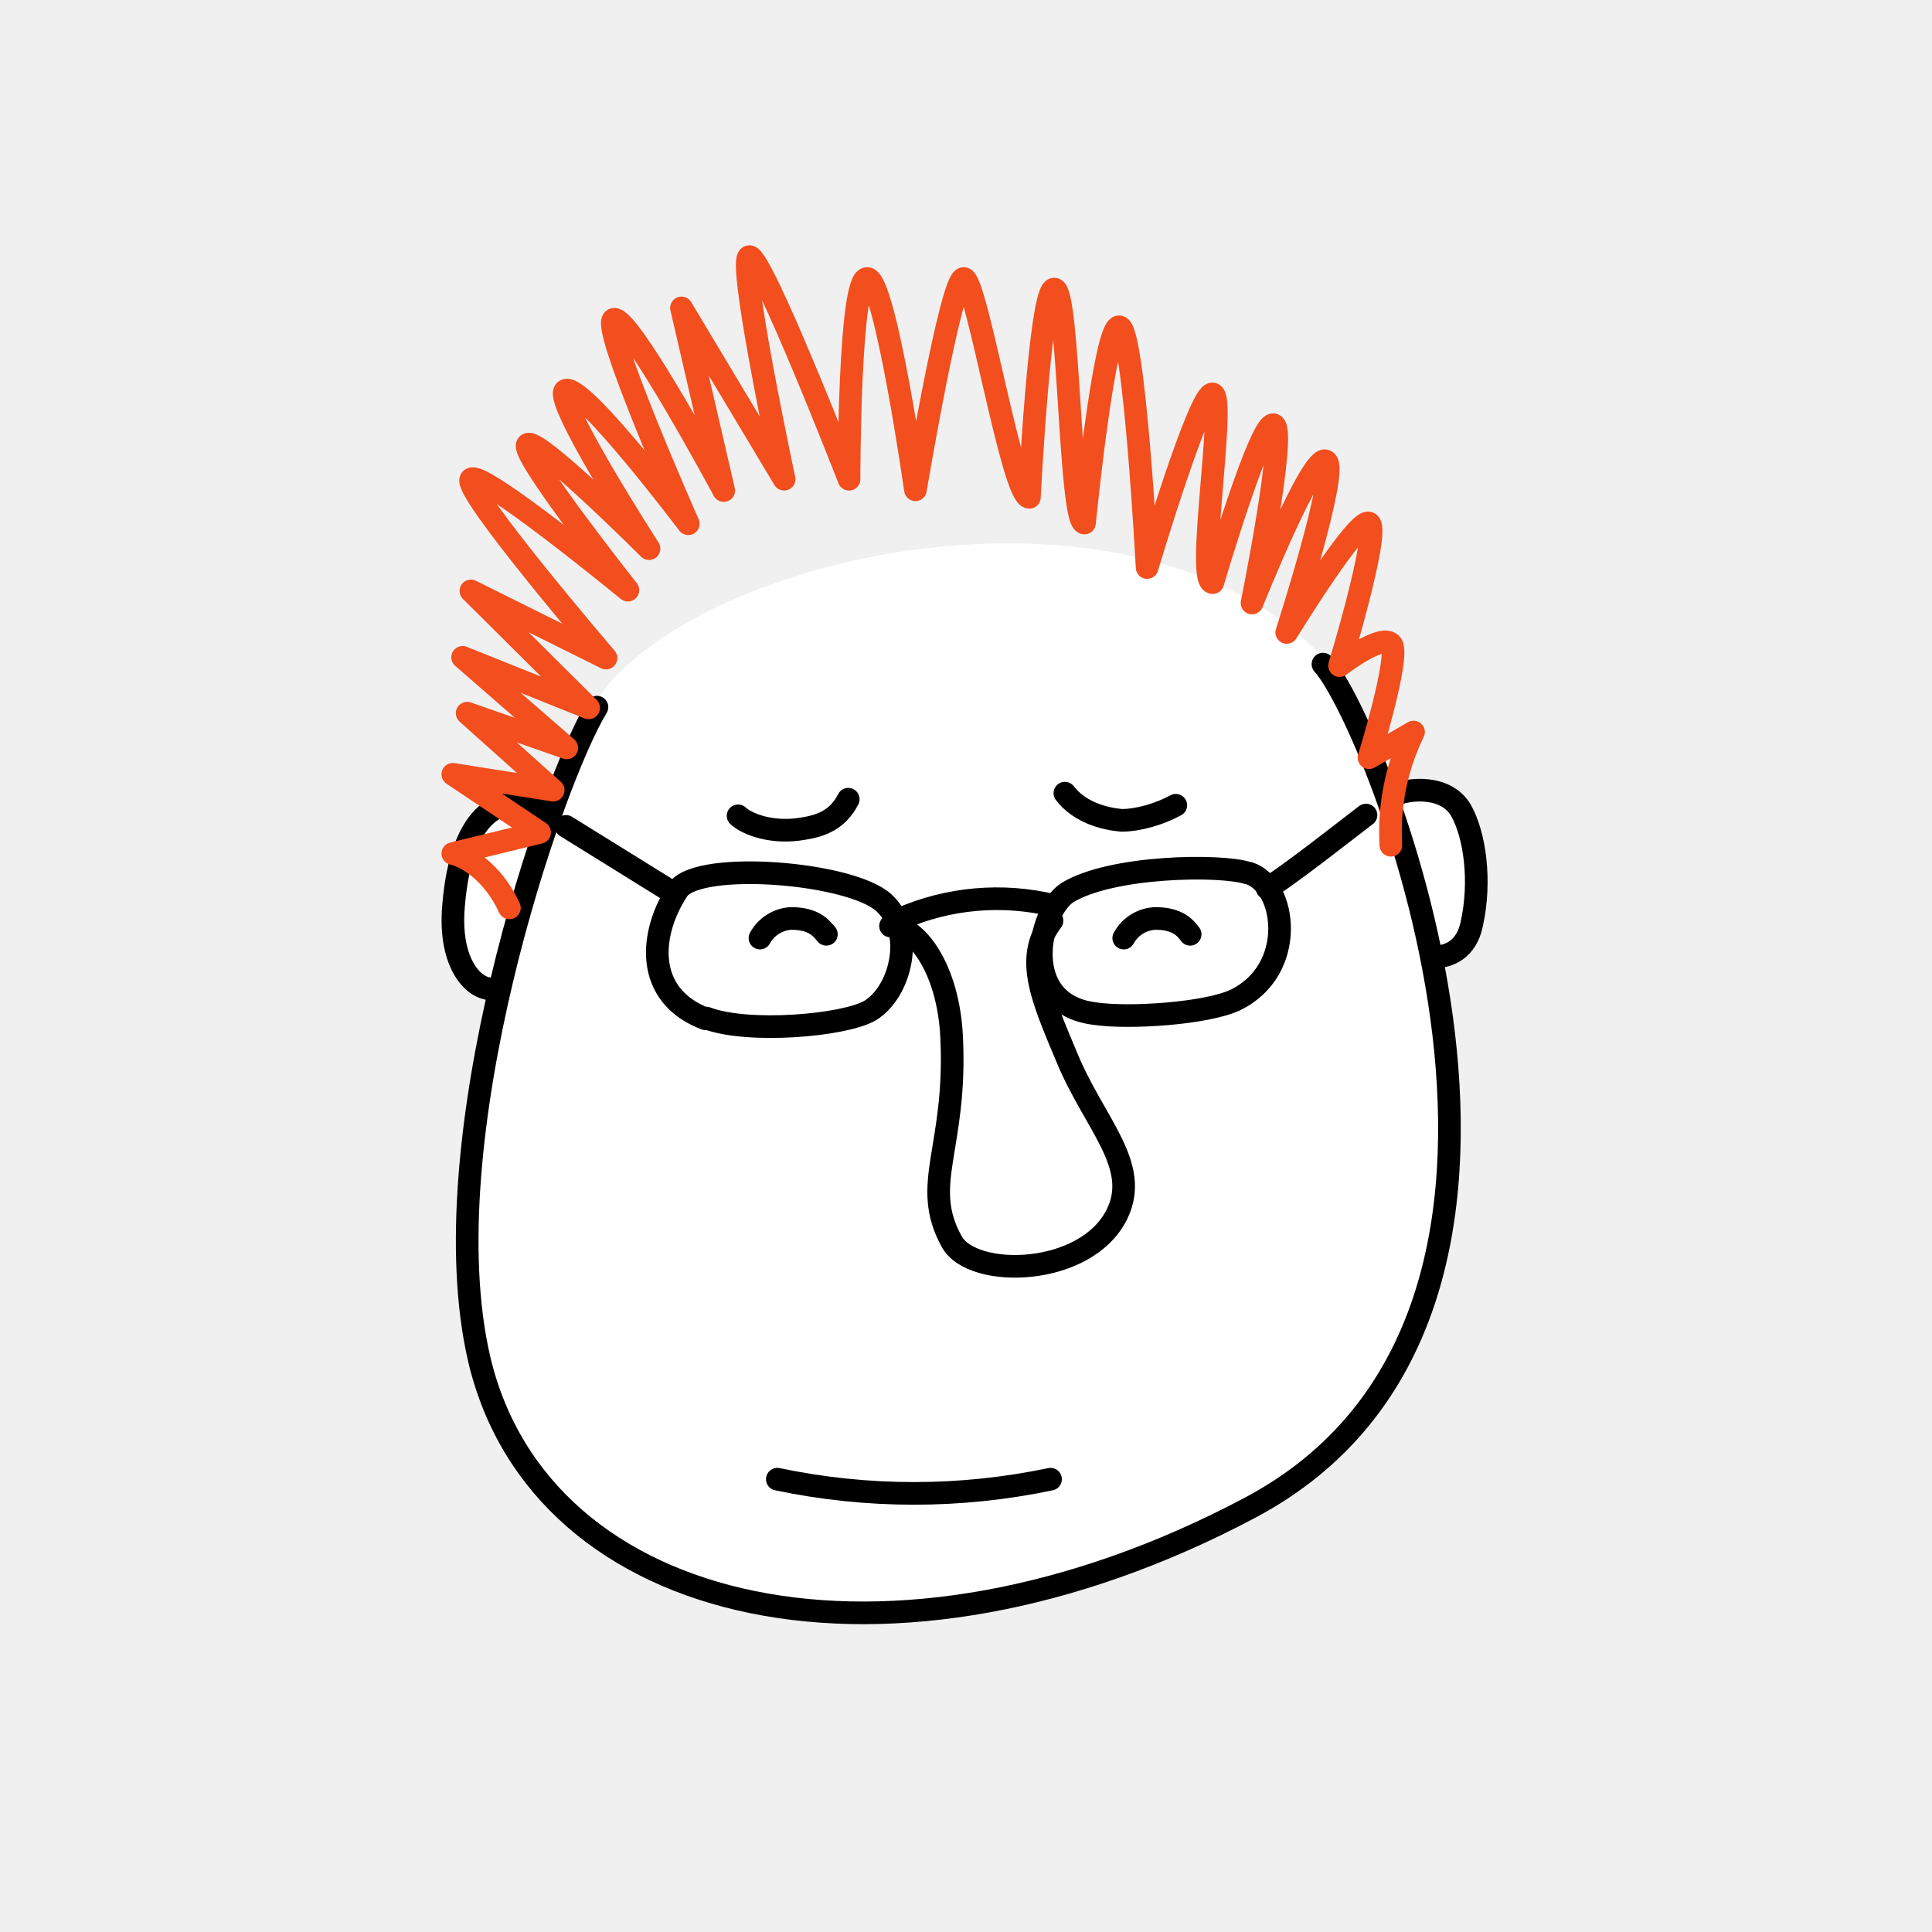
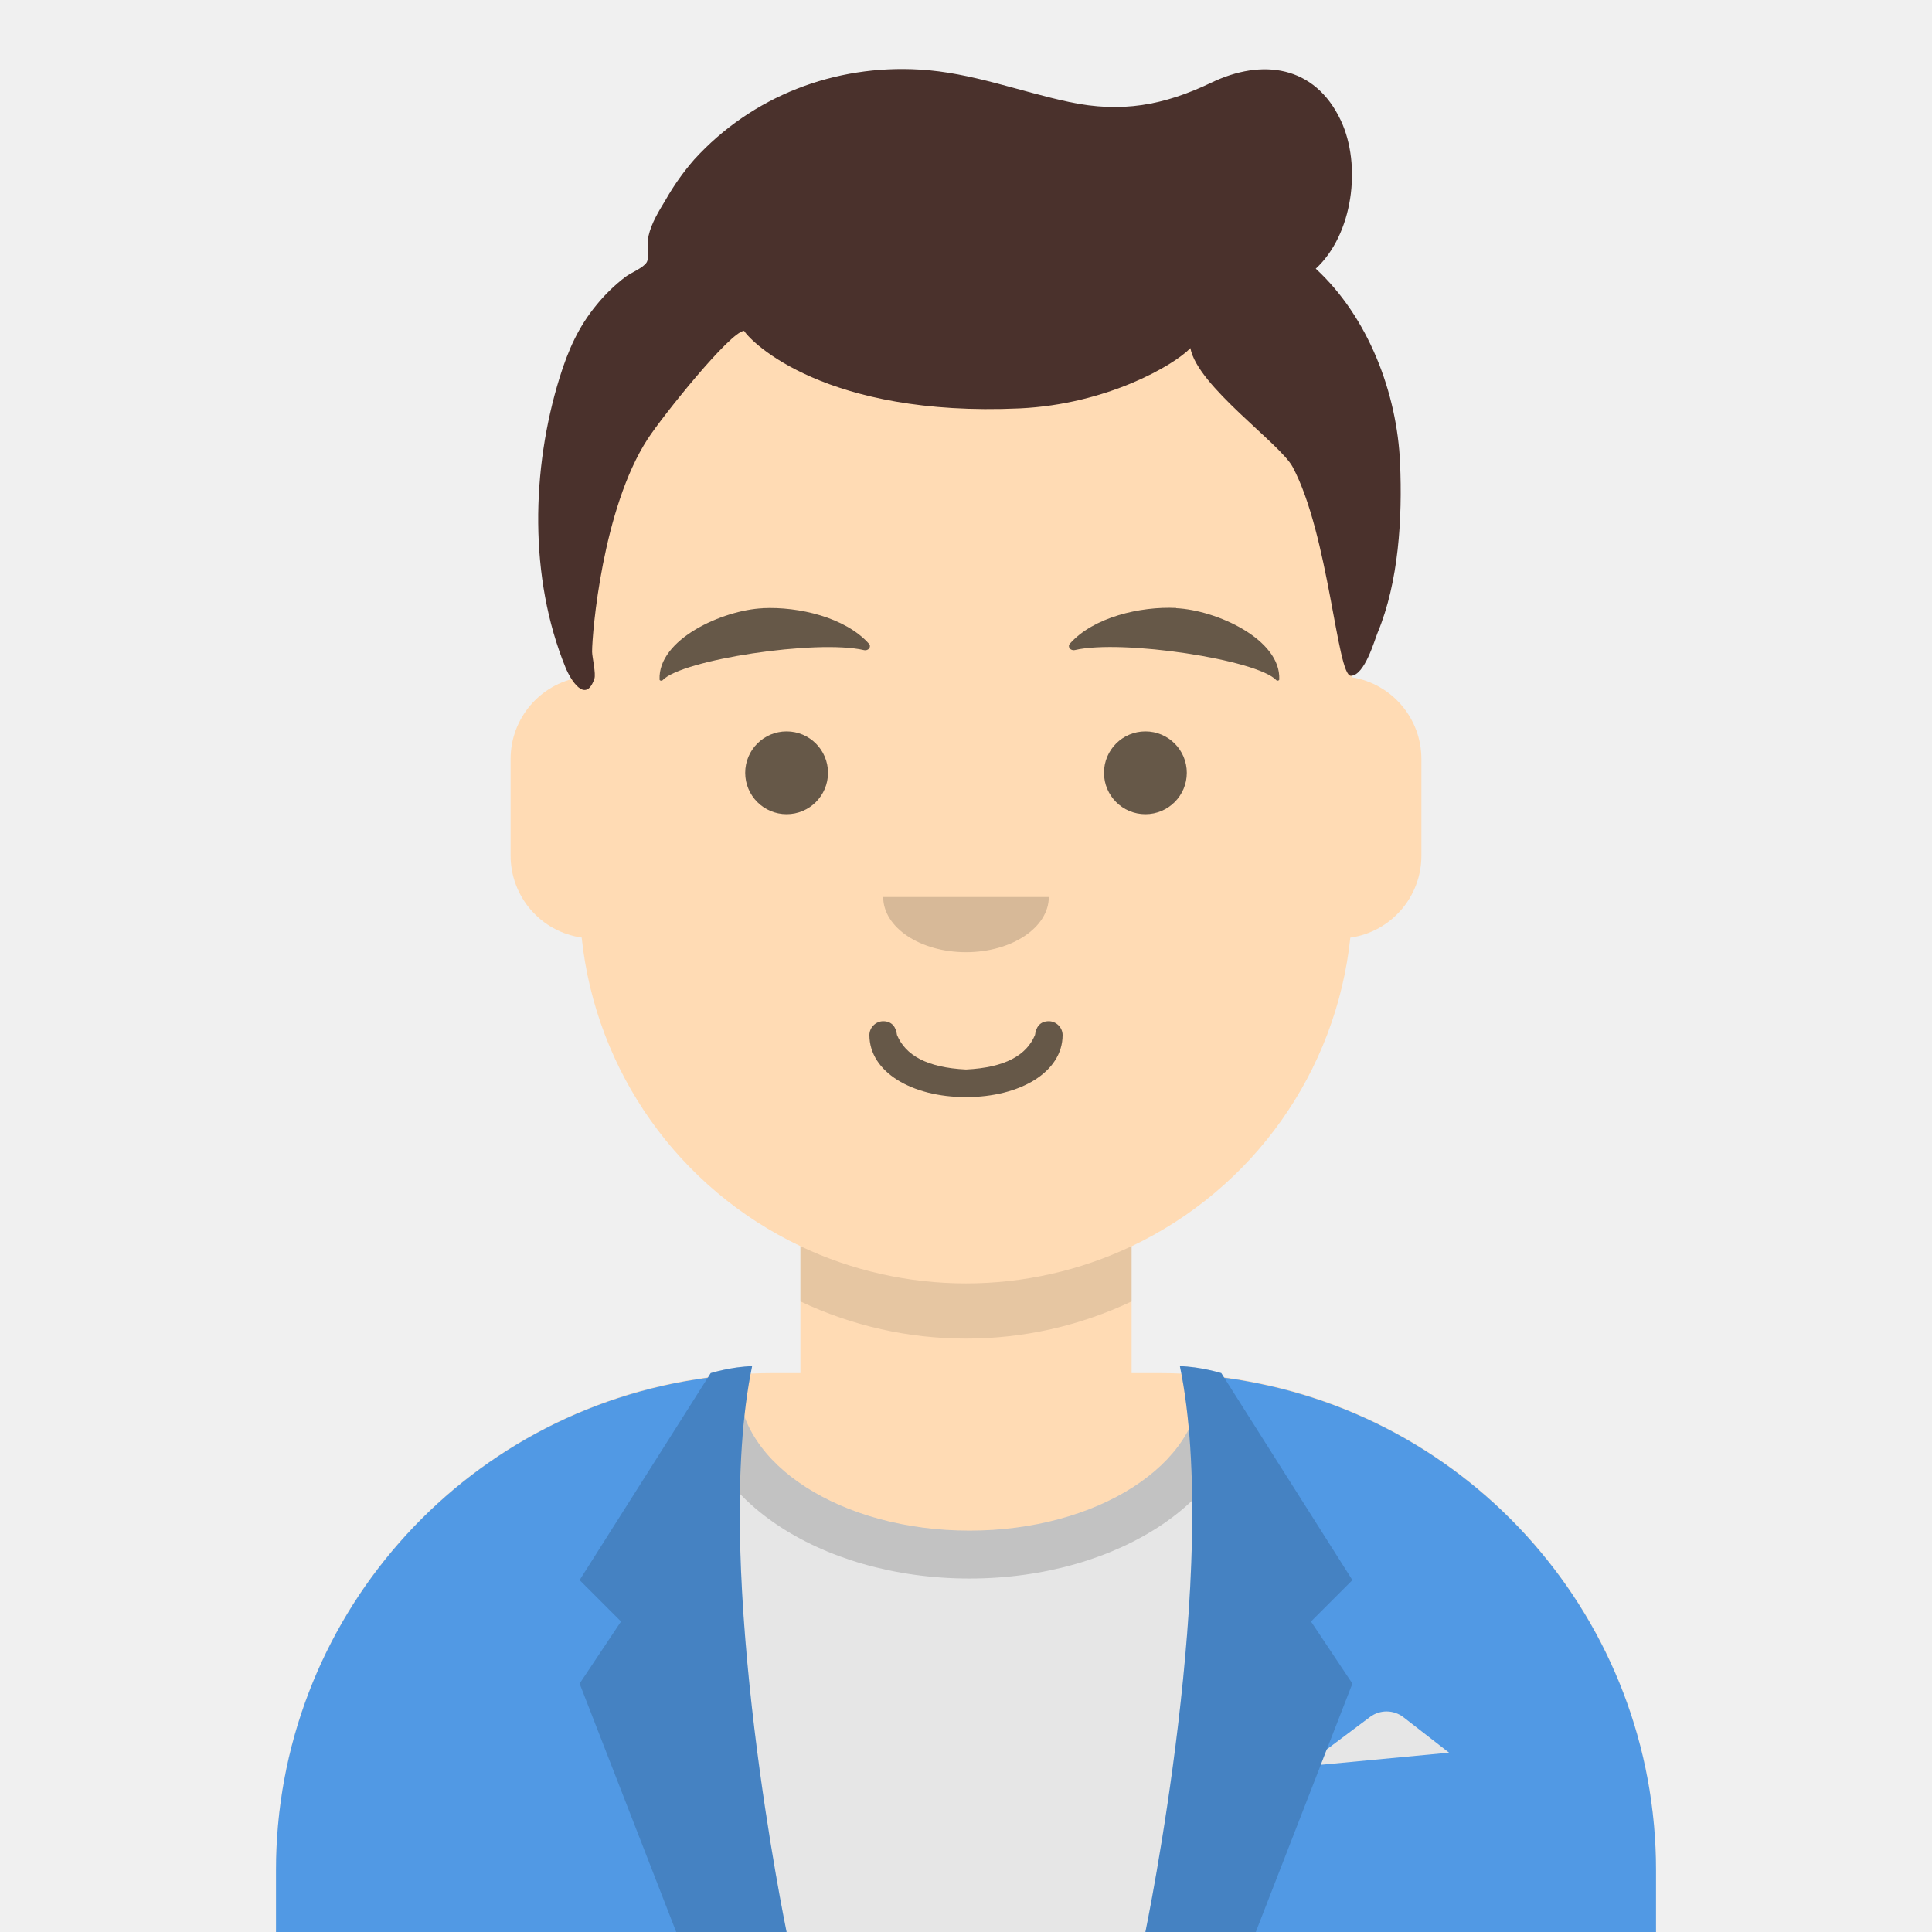
- <svg xmlns="http://www.w3.org/2000/svg" viewBox="0 0 256 256" fill="none" shape-rendering="auto" aria-hidden="true" width="512" height="512">
+ <svg xmlns="http://www.w3.org/2000/svg" viewBox="0 0 280 280" fill="none" shape-rendering="auto" aria-hidden="true" width="512" height="512">
  <defs>
-     <g id="nose-variant07-bd4bd267">
-       <path d="M1.5 2.2C5 2.2 9.2 8 9.6 17c.7 14.7-4.2 19.4 0 27 2.7 5 17.8 4.7 21.9-3.6 3.2-6.5-3-12-6.6-20.7-3.5-8.3-5.7-13.4-2-18.2" stroke="#000000" stroke-width="3" stroke-linecap="round" stroke-linejoin="round" />
+     <g id="clothes-blazerAndShirt-c7e5f06e">
+       <path d="M100.5 37.13c18.5 0 33.5-9.61 33.5-21.48q0-.52-.04-1.05A72 72 0 0 1 200 86.36v8.95H0v-8.95a72 72 0 0 1 67.05-71.83q-.05.55-.05 1.12c0 11.87 15 21.48 33.5 21.48" fill="#E6E6E6" />
+       <path d="M100.5 44.07c21.89 0 39.63-12.05 39.63-26.92q0-.9-.08-1.79-3-.51-6.1-.76.06.52.05 1.05c0 11.87-15 21.48-33.5 21.48S67 27.52 67 15.65q0-.57.05-1.12-3.08.2-6.08.67-.1.97-.1 1.95c0 14.87 17.74 26.92 39.63 26.92" fill="black" fill-opacity=".16" />
+       <path d="M68.78 14.43 69 13.3c-2.96.06-6 1-6 1l-.42.67A72 72 0 0 0 0 86.36v8.95h74s-10.7-51.56-5.24-80.8zM126 95.3s11-53 5-82c2.96.06 6 1 6 1l.42.67A72 72 0 0 1 200 86.36v8.95z" fill="#5199e4" />
+       <path fill-rule="evenodd" clip-rule="evenodd" d="M69 13.3c-6 29 5 82 5 82H58l-14-36 6-9-6-6 19-30s3.04-.94 6-1m62 0c6 29-5 82-5 82h16l14-36-6-9 6-6-19-30s-3.04-.94-6-1" fill="black" fill-opacity=".15" />
+       <path d="m151.42 71.07.87-2.24 6.27-4.7a4 4 0 0 1 4.85.05l6.6 5.13z" fill="#E6E6E6" />
    </g>
-     <g id="mouth-variant01-bd4bd267">
-       <path d="M14.5 11.5a88 88 0 0 0 36.2 0" stroke="#000000" stroke-width="3" stroke-linecap="round" stroke-linejoin="round" />
+     <g id="mouth-twinkle-c7e5f06e">
+       <path d="M32 10c0 5.37 6.16 9 14 9s14-3.63 14-9c0-1.1-.95-2-2-2-1.3 0-1.87.9-2 2-1.24 2.94-4.32 4.72-10 5-5.68-.28-8.76-2.06-10-5-.13-1.1-.7-2-2-2-1.05 0-2 .9-2 2" fill="black" fill-opacity=".6" />
    </g>
-     <g id="top-variant02-bd4bd267">
-       <path d="M68 136.8c-2.3-5-6-6.9-7.5-7.2l11.5-2.8-11.5-7.7 13.3 2.1L62.4 111l13.2 4.6-13.8-12 16.7 6.7-15.6-15.5 17.9 8.9S61.8 81.5 62.9 80c1.2-1.4 20.8 14.7 20.8 14.7S69.3 76.5 70.4 75.4c1.2-1.1 16.1 13.8 16.1 13.8s-13.2-20.5-11-21c2.4-.6 16.2 17.7 16.2 17.7s-12-27.1-9.8-27.1c2.3 0 14.5 22.7 14.5 22.7l-5.6-24.2L104.4 80s-6.3-29.5-4.6-29.5S113 80 113 80s0-26.6 2.4-26.6 6.4 28 6.4 28 4.7-28 6.4-28 6.4 29 8.7 29c0 0 1.4-27.7 3.3-27.6 2 .1 2 31 4 31 0 0 2.6-26.1 4.6-26 2 0 3.7 31.9 3.7 31.9s7-23.5 8.7-23c1.8.6-2.3 25 0 25 0 0 6.4-21.8 8.1-20.9s-2.9 23.6-2.9 23.6 8-20 9.8-18.8c1.8 1-5.2 22.7-5.2 22.7s9.8-16 11-14.4-4 18.8-4 18.8 5.7-4.4 6.9-2.8c1.1 1.7-3 15-3 15l5.9-3.4a30 30 0 0 0-3 15" stroke="#f24e1e" stroke-width="3" stroke-linecap="round" stroke-linejoin="round" />
+     <g id="nose-default-c7e5f06e">
+       <path fill-rule="evenodd" clip-rule="evenodd" d="M0 0c0 4.42 5.37 8 12 8s12-3.58 12-8" fill="black" fill-opacity=".16" />
    </g>
-     <g id="eyes-variant13-bd4bd267">
-       <path d="M24.3 17.6c1.3 1.2 4.7 2.4 8.6 1.7 3.5-.5 5-2 6-3.9m28.7-.8c2 2.6 5.3 3.4 7.5 3.6 2.2 0 5-.8 7.2-2" stroke="#000000" stroke-width="3" stroke-linecap="round" stroke-linejoin="round" />
-       <path d="m1.5 19 13.7 8.5m30.5 3.8a32 32 0 0 1 20.5-1.8m28.2-2.3c2.5-1.4 10.6-7.8 13.1-9.7" stroke="#000000" stroke-width="3" stroke-linecap="round" stroke-linejoin="round" />
-       <path d="M20 44.5c-8.2-3.1-7.5-11.4-3.6-17.2 3-3.8 22.8-2.2 27.2 1.8 4.2 3.8 2.3 11.8-1.8 14.3-3.4 2-16.2 3.1-21.7 1m71.8-19.2c-3.6-1.2-18.2-1-24 2.6-3.8 2.5-6.5 14.7 3.6 16 4.6.7 14.9 0 18.7-1.8 8.2-4 6.8-15.2 1.8-16.8" stroke="#000000" stroke-width="3" stroke-linecap="round" stroke-linejoin="round" />
-       <path d="M27.2 33.8a5 5 0 0 1 4.1-2.6c3.1 0 4 1.3 4.7 2.1m39.4.5a5 5 0 0 1 4.2-2.6c3 0 4 1.3 4.6 2.1" stroke="#000000" stroke-width="3" stroke-linecap="round" stroke-linejoin="round" />
+     <g id="eyes-default-c7e5f06e">
+       <path d="M22 14a6 6 0 1 1-12 0 6 6 0 0 1 12 0m52 0a6 6 0 1 1-12 0 6 6 0 0 1 12 0" fill="black" fill-opacity=".6" />
    </g>
-     <g id="head-variant05-bd4bd267">
-       <path d="M74.8 140q3.2-8.4 5.4-12.2-.1-.6.1-1.1c3-4.9 9-9.3 16.4-12.9a91 91 0 0 1 26.3-7.5c19.2-2.5 40.7.5 53.9 14.4q.3.4.4 1 1.5 1.7 3.6 6a109 109 0 0 1 4.4 10.2q2.2-.8 4.6-.5a7 7 0 0 1 5.4 3.3c2 3.5 2.9 10 1.6 15.8a7 7 0 0 1-2.6 4.2 6 6 0 0 1-2.3 1q.8 4.2 1.3 8.5c2.8 23.3-1.3 49.6-26 62.6-23.6 12.4-47 16-65.6 12.3C83 241.3 69 230 65 212.6c-3.2-13.5-1.3-31 2.2-46.7q-2.4-.5-3.9-3-2-3.2-1.7-9.2.8-9.4 4.8-12.8A7 7 0 0 1 71 139a9 9 0 0 1 3.8.9" fill="#ffffff" />
-       <path d="M80.6 127.2c-6.1 10-22.3 57.6-15.6 86.4 8.1 34.4 54.6 44.9 102.1 19.7 48.7-25.8 16.6-104.3 9.7-111.8" stroke="#000000" stroke-width="3" stroke-linecap="round" stroke-linejoin="round" />
-       <path d="M185.8 139c2.6-1.2 7.4-1.4 9.3 1.9 1.8 3.2 2.7 9.3 1.4 15.1-.7 3.3-3 4.3-5 4.3M74 141.3c-5.9-3.5-11.4-.2-12.4 12.2-.7 7.9 2.9 11.4 5.4 11" stroke="#000000" stroke-width="3" stroke-linecap="round" stroke-linejoin="round" />
-       <use transform="translate(118 154)" href="#nose-variant07-bd4bd267" />
-       <use transform="translate(90 218)" href="#mouth-variant01-bd4bd267" />
-       <use transform="translate(1 17)" href="#top-variant02-bd4bd267" />
-       <use transform="translate(75 124)" href="#eyes-variant13-bd4bd267" />
+     <g id="eyebrows-defaultNatural-c7e5f06e">
+       <path fill-rule="evenodd" clip-rule="evenodd" d="M18.68 6.15c-5.8.27-15.2 4.49-14.95 10.34 0 .15.3.24.43.1 2.75-2.97 22.31-5.96 29.2-4.37.63.14 1.11-.48.71-.93-3.42-3.82-10.17-5.4-15.39-5.15m59.91 0c5.8.27 15.2 4.49 14.95 10.34 0 .15-.29.24-.42.1-2.76-2.97-22.32-5.96-29.2-4.37-.64.14-1.12-.48-.72-.93 3.42-3.84 10.2-5.42 15.4-5.17" fill="black" fill-opacity=".6" />
    </g>
-     <clipPath id="clip-bd4bd267">
-       <rect width="256" height="256" rx="0" ry="0" />
+     <g id="top-shortWaved-c7e5f06e">
+       <path fill-rule="evenodd" clip-rule="evenodd" d="M182.68 38.95c5.4-4.95 6.7-14.99 3.64-21.5-3.77-8-11.42-9-18.75-5.48-6.9 3.31-13.06 4.42-20.62 2.81-7.26-1.54-14.14-4.26-21.65-4.7-12.32-.74-24.3 3.83-32.7 13.05a36 36 0 0 0-4.11 5.8c-.98 1.63-2.08 3.38-2.5 5.26-.2.9.18 3.1-.27 3.83-.48.8-2.3 1.52-3.07 2.1a25 25 0 0 0-4.18 4.05c-2.66 3.22-4.13 6.59-5.37 10.57-4.1 13.25-4.45 29 .86 42 .7 1.74 2.9 5.36 4.18 1.64.26-.73-.33-3.19-.33-3.93 0-2.72 1.5-20.73 8.05-30.82 2.13-3.28 11.97-15.58 13.98-15.68 1.07 1.7 11.88 12.51 39.94 11.24 12.66-.59 22.4-6.28 24.74-8.74 1.03 5.53 13 13.81 14.82 17.22 5.26 9.85 6.43 30.3 8.44 30.27s3.45-5.24 3.87-6.23c3.07-7.38 3.6-16.64 3.26-24.56-.42-10.2-4.63-21.23-12.23-28.22" fill="#4a312c" />
+     </g>
+     <clipPath id="clip-c7e5f06e">
+       <rect width="280" height="280" rx="0" ry="0" />
    </clipPath>
  </defs>
-   <g clip-path="url(#clip-bd4bd267)">
-     <use transform="translate(-1.5 -33.5)" href="#head-variant05-bd4bd267" />
+   <g clip-path="url(#clip-c7e5f06e)">
+     <path d="M140 36a56 56 0 0 0-56 56v6.17A12 12 0 0 0 74 110v14a12 12 0 0 0 10.3 11.88A56 56 0 0 0 116 180.6V199h-4a72 72 0 0 0-72 72v9h200v-9a72 72 0 0 0-72-72h-4v-18.38a56 56 0 0 0 31.7-44.73A12 12 0 0 0 206 124v-14a12 12 0 0 0-10-11.83V92a56 56 0 0 0-56-56" fill="#ffdbb4" />
+     <path d="M116 180.61v8a56 56 0 0 0 24 5.39 56 56 0 0 0 24-5.39v-8a56 56 0 0 1-24 5.39 56 56 0 0 1-24-5.39" fill="black" fill-opacity=".1" />
+     <use transform="translate(40 184.7)" href="#clothes-blazerAndShirt-c7e5f06e" />
+     <use transform="translate(94 140)" href="#mouth-twinkle-c7e5f06e" />
+     <use transform="translate(128 130)" href="#nose-default-c7e5f06e" />
+     <use transform="translate(98 98)" href="#eyes-default-c7e5f06e" />
+     <use transform="translate(91.86 82)" href="#eyebrows-defaultNatural-c7e5f06e" />
+     <use transform="translate(8)" href="#top-shortWaved-c7e5f06e" />
  </g>
</svg>
